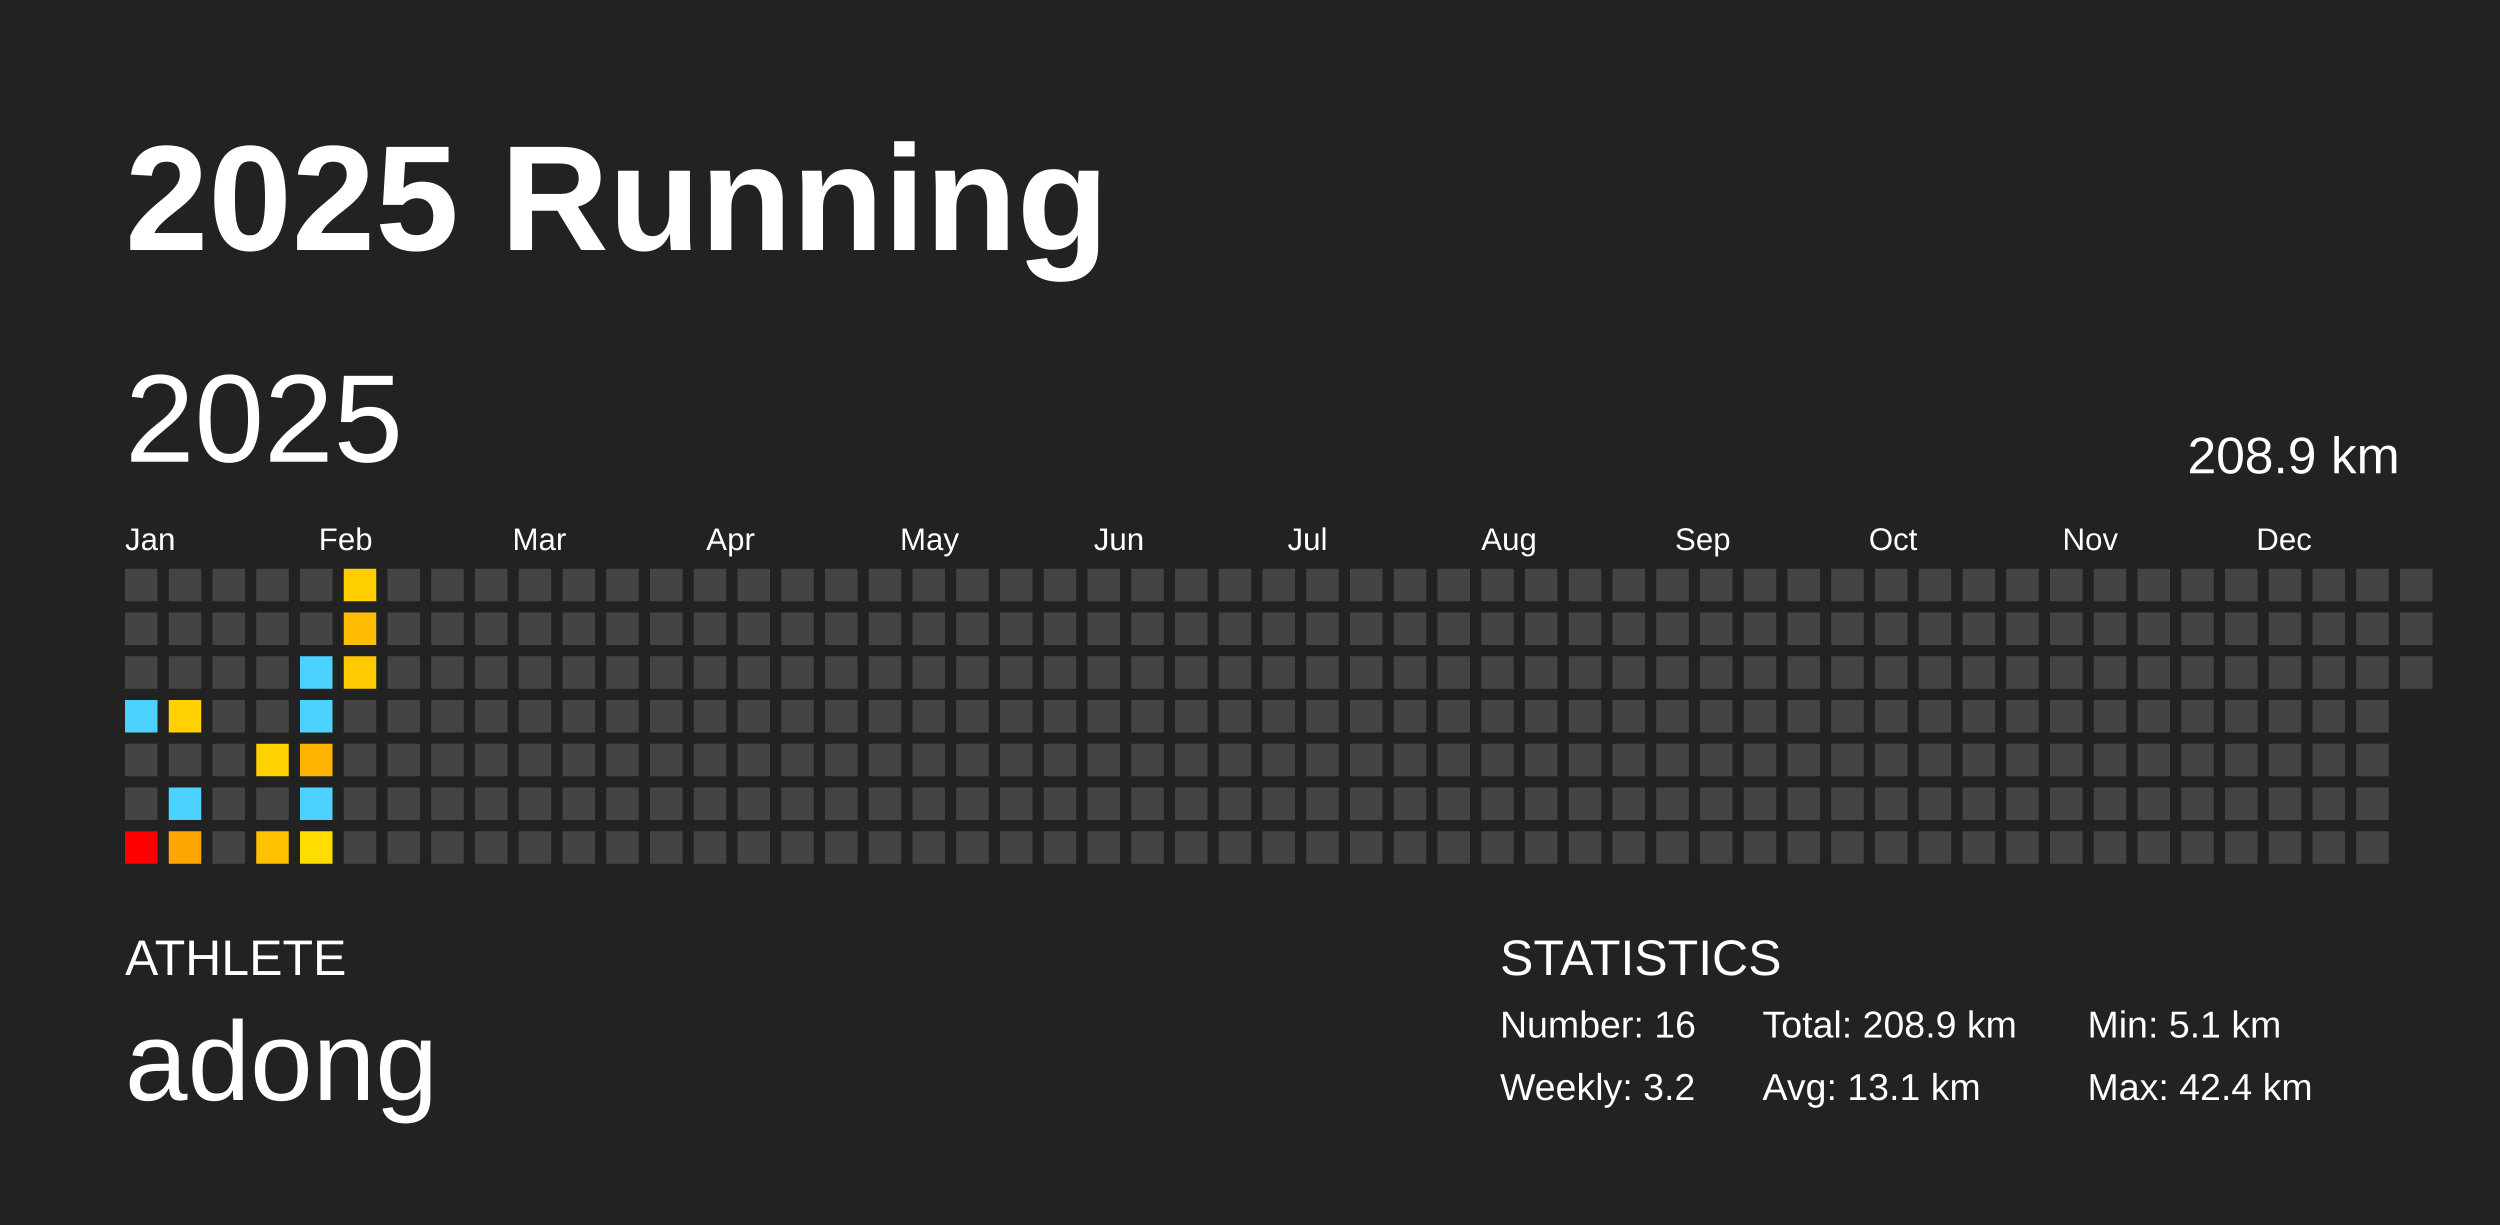
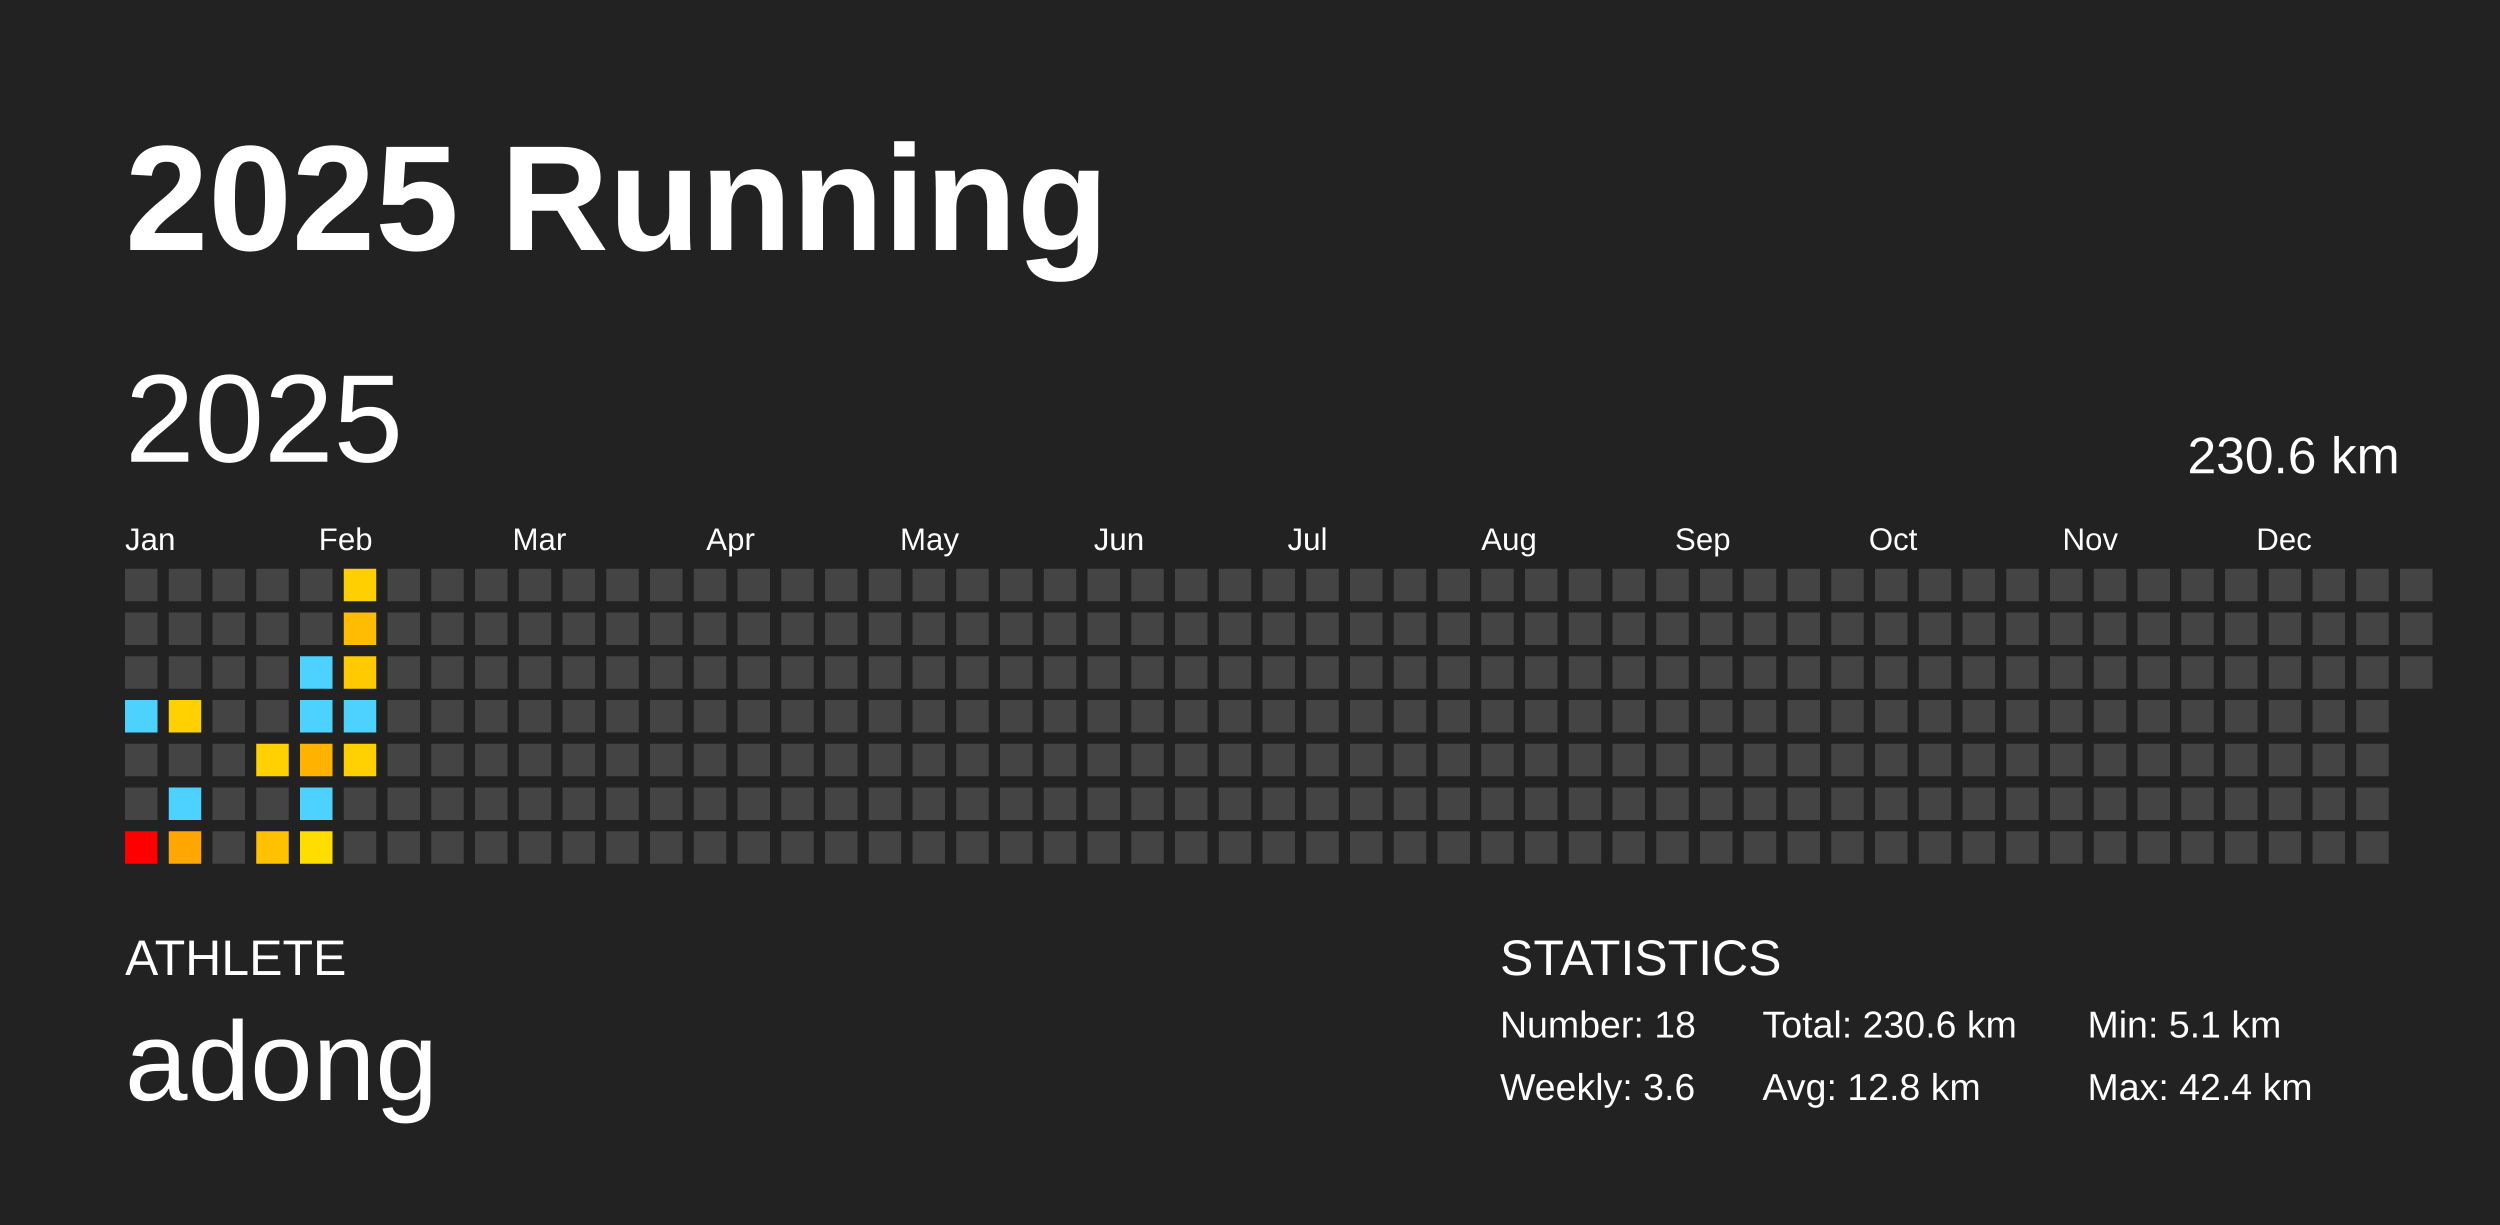
<svg xmlns="http://www.w3.org/2000/svg" baseProfile="full" height="98mm" version="1.1" viewBox="0,0,200,98" width="200mm">
  <defs />
  <rect fill="#222222" height="98" width="200" x="0" y="0" />
  <text fill="#FFFFFF" style="font-size:12px; font-family:Arial; font-weight:bold;" x="10" y="20">2025 Running</text>
  <text fill="#FFFFFF" style="font-size:4px; font-family:Arial" x="10" y="78">ATHLETE</text>
  <text fill="#FFFFFF" style="font-size:9px; font-family:Arial" x="10" y="88">adong</text>
  <text fill="#FFFFFF" style="font-size:4px; font-family:Arial" x="120" y="78">STATISTICS</text>
-   <text fill="#FFFFFF" style="font-size:3px; font-family:Arial" x="120" y="83">Number: 16</text>
-   <text fill="#FFFFFF" style="font-size:3px; font-family:Arial" x="120" y="88">Weekly: 3.2</text>
-   <text fill="#FFFFFF" style="font-size:3px; font-family:Arial" x="141" y="83">Total: 208.9 km</text>
-   <text fill="#FFFFFF" style="font-size:3px; font-family:Arial" x="141" y="88">Avg: 13.1 km</text>
+   <text fill="#FFFFFF" style="font-size:3px; font-family:Arial" x="120" y="83">Number: 18</text>
+   <text fill="#FFFFFF" style="font-size:3px; font-family:Arial" x="120" y="88">Weekly: 3.6</text>
+   <text fill="#FFFFFF" style="font-size:3px; font-family:Arial" x="141" y="83">Total: 230.6 km</text>
+   <text fill="#FFFFFF" style="font-size:3px; font-family:Arial" x="141" y="88">Avg: 12.8 km</text>
  <text fill="#FFFFFF" style="font-size:3px; font-family:Arial" x="167" y="83">Min: 5.1 km</text>
  <text fill="#FFFFFF" style="font-size:3px; font-family:Arial" x="167" y="88">Max: 42.4 km</text>
  <text dominant-baseline="hanging" fill="#FFFFFF" style="font-size:10.0px; font-family:Arial;" x="10" y="30">2025</text>
-   <text dominant-baseline="hanging" fill="#FFFFFF" style="font-size:4.125px; font-family:Arial;" x="175" y="35">208.9 km</text>
+   <text dominant-baseline="hanging" fill="#FFFFFF" style="font-size:4.125px; font-family:Arial;" x="175" y="35">230.6 km</text>
  <text fill="#FFFFFF" style="font-size:2.5px; font-family:Arial" x="10.0" y="44">Jan</text>
  <text fill="#FFFFFF" style="font-size:2.5px; font-family:Arial" x="25.5" y="44">Feb</text>
  <text fill="#FFFFFF" style="font-size:2.5px; font-family:Arial" x="41.0" y="44">Mar</text>
  <text fill="#FFFFFF" style="font-size:2.5px; font-family:Arial" x="56.5" y="44">Apr</text>
  <text fill="#FFFFFF" style="font-size:2.5px; font-family:Arial" x="72.0" y="44">May</text>
  <text fill="#FFFFFF" style="font-size:2.5px; font-family:Arial" x="87.5" y="44">Jun</text>
  <text fill="#FFFFFF" style="font-size:2.5px; font-family:Arial" x="103.0" y="44">Jul</text>
  <text fill="#FFFFFF" style="font-size:2.5px; font-family:Arial" x="118.5" y="44">Aug</text>
  <text fill="#FFFFFF" style="font-size:2.5px; font-family:Arial" x="134.0" y="44">Sep</text>
  <text fill="#FFFFFF" style="font-size:2.5px; font-family:Arial" x="149.5" y="44">Oct</text>
  <text fill="#FFFFFF" style="font-size:2.5px; font-family:Arial" x="165.0" y="44">Nov</text>
  <text fill="#FFFFFF" style="font-size:2.5px; font-family:Arial" x="180.5" y="44">Dec</text>
  <rect fill="#444444" height="2.6" width="2.6" x="10.0" y="45.5" />
  <rect fill="#444444" height="2.6" width="2.6" x="10.0" y="49.0" />
  <rect fill="#444444" height="2.6" width="2.6" x="10.0" y="52.5" />
  <rect fill="#4dd2ff" height="2.6" width="2.6" x="10.0" y="56.0" />
  <rect fill="#444444" height="2.6" width="2.6" x="10.0" y="59.5" />
  <rect fill="#444444" height="2.6" width="2.6" x="10.0" y="63.0" />
  <rect fill="red" height="2.6" width="2.6" x="10.0" y="66.5" />
  <rect fill="#444444" height="2.6" width="2.6" x="13.5" y="45.5" />
  <rect fill="#444444" height="2.6" width="2.6" x="13.5" y="49.0" />
  <rect fill="#444444" height="2.6" width="2.6" x="13.5" y="52.5" />
  <rect fill="#ffd100" height="2.6" width="2.6" x="13.5" y="56.0" />
  <rect fill="#444444" height="2.6" width="2.6" x="13.5" y="59.5" />
  <rect fill="#4dd2ff" height="2.6" width="2.6" x="13.5" y="63.0" />
  <rect fill="#ffa700" height="2.6" width="2.6" x="13.5" y="66.5" />
  <rect fill="#444444" height="2.6" width="2.6" x="17.0" y="45.5" />
  <rect fill="#444444" height="2.6" width="2.6" x="17.0" y="49.0" />
  <rect fill="#444444" height="2.6" width="2.6" x="17.0" y="52.5" />
  <rect fill="#444444" height="2.6" width="2.6" x="17.0" y="56.0" />
  <rect fill="#444444" height="2.6" width="2.6" x="17.0" y="59.5" />
  <rect fill="#444444" height="2.6" width="2.6" x="17.0" y="63.0" />
  <rect fill="#444444" height="2.6" width="2.6" x="17.0" y="66.5" />
  <rect fill="#444444" height="2.6" width="2.6" x="20.5" y="45.5" />
  <rect fill="#444444" height="2.6" width="2.6" x="20.5" y="49.0" />
  <rect fill="#444444" height="2.6" width="2.6" x="20.5" y="52.5" />
  <rect fill="#444444" height="2.6" width="2.6" x="20.5" y="56.0" />
  <rect fill="#ffd100" height="2.6" width="2.6" x="20.5" y="59.5" />
  <rect fill="#444444" height="2.6" width="2.6" x="20.5" y="63.0" />
  <rect fill="#ffc100" height="2.6" width="2.6" x="20.5" y="66.5" />
  <rect fill="#444444" height="2.6" width="2.6" x="24.0" y="45.5" />
  <rect fill="#444444" height="2.6" width="2.6" x="24.0" y="49.0" />
  <rect fill="#4dd2ff" height="2.6" width="2.6" x="24.0" y="52.5" />
  <rect fill="#4dd2ff" height="2.6" width="2.6" x="24.0" y="56.0" />
  <rect fill="#ffb200" height="2.6" width="2.6" x="24.0" y="59.5" />
  <rect fill="#4dd2ff" height="2.6" width="2.6" x="24.0" y="63.0" />
  <rect fill="#ffdd00" height="2.6" width="2.6" x="24.0" y="66.5" />
  <rect fill="#ffcf00" height="2.6" width="2.6" x="27.5" y="45.5" />
  <rect fill="#ffbc00" height="2.6" width="2.6" x="27.5" y="49.0" />
  <rect fill="#ffcb00" height="2.6" width="2.6" x="27.5" y="52.5" />
-   <rect fill="#444444" height="2.6" width="2.6" x="27.5" y="56.0" />
-   <rect fill="#444444" height="2.6" width="2.6" x="27.5" y="59.5" />
+   <rect fill="#4dd2ff" height="2.6" width="2.6" x="27.5" y="56.0" />
+   <rect fill="#ffd100" height="2.6" width="2.6" x="27.5" y="59.5" />
  <rect fill="#444444" height="2.6" width="2.6" x="27.5" y="63.0" />
  <rect fill="#444444" height="2.6" width="2.6" x="27.5" y="66.5" />
  <rect fill="#444444" height="2.6" width="2.6" x="31.0" y="45.5" />
  <rect fill="#444444" height="2.6" width="2.6" x="31.0" y="49.0" />
  <rect fill="#444444" height="2.6" width="2.6" x="31.0" y="52.5" />
  <rect fill="#444444" height="2.6" width="2.6" x="31.0" y="56.0" />
  <rect fill="#444444" height="2.6" width="2.6" x="31.0" y="59.5" />
  <rect fill="#444444" height="2.6" width="2.6" x="31.0" y="63.0" />
  <rect fill="#444444" height="2.6" width="2.6" x="31.0" y="66.5" />
  <rect fill="#444444" height="2.6" width="2.6" x="34.5" y="45.5" />
  <rect fill="#444444" height="2.6" width="2.6" x="34.5" y="49.0" />
  <rect fill="#444444" height="2.6" width="2.6" x="34.5" y="52.5" />
  <rect fill="#444444" height="2.6" width="2.6" x="34.5" y="56.0" />
  <rect fill="#444444" height="2.6" width="2.6" x="34.5" y="59.5" />
  <rect fill="#444444" height="2.6" width="2.6" x="34.5" y="63.0" />
  <rect fill="#444444" height="2.6" width="2.6" x="34.5" y="66.5" />
  <rect fill="#444444" height="2.6" width="2.6" x="38.0" y="45.5" />
  <rect fill="#444444" height="2.6" width="2.6" x="38.0" y="49.0" />
  <rect fill="#444444" height="2.6" width="2.6" x="38.0" y="52.5" />
  <rect fill="#444444" height="2.6" width="2.6" x="38.0" y="56.0" />
  <rect fill="#444444" height="2.6" width="2.6" x="38.0" y="59.5" />
  <rect fill="#444444" height="2.6" width="2.6" x="38.0" y="63.0" />
  <rect fill="#444444" height="2.6" width="2.6" x="38.0" y="66.5" />
  <rect fill="#444444" height="2.6" width="2.6" x="41.5" y="45.5" />
  <rect fill="#444444" height="2.6" width="2.6" x="41.5" y="49.0" />
  <rect fill="#444444" height="2.6" width="2.6" x="41.5" y="52.5" />
  <rect fill="#444444" height="2.6" width="2.6" x="41.5" y="56.0" />
  <rect fill="#444444" height="2.6" width="2.6" x="41.5" y="59.5" />
  <rect fill="#444444" height="2.6" width="2.6" x="41.5" y="63.0" />
  <rect fill="#444444" height="2.6" width="2.6" x="41.5" y="66.5" />
  <rect fill="#444444" height="2.6" width="2.6" x="45.0" y="45.5" />
  <rect fill="#444444" height="2.6" width="2.6" x="45.0" y="49.0" />
  <rect fill="#444444" height="2.6" width="2.6" x="45.0" y="52.5" />
  <rect fill="#444444" height="2.6" width="2.6" x="45.0" y="56.0" />
  <rect fill="#444444" height="2.6" width="2.6" x="45.0" y="59.5" />
  <rect fill="#444444" height="2.6" width="2.6" x="45.0" y="63.0" />
  <rect fill="#444444" height="2.6" width="2.6" x="45.0" y="66.5" />
  <rect fill="#444444" height="2.6" width="2.6" x="48.5" y="45.5" />
  <rect fill="#444444" height="2.6" width="2.6" x="48.5" y="49.0" />
  <rect fill="#444444" height="2.6" width="2.6" x="48.5" y="52.5" />
  <rect fill="#444444" height="2.6" width="2.6" x="48.5" y="56.0" />
  <rect fill="#444444" height="2.6" width="2.6" x="48.5" y="59.5" />
  <rect fill="#444444" height="2.6" width="2.6" x="48.5" y="63.0" />
  <rect fill="#444444" height="2.6" width="2.6" x="48.5" y="66.5" />
  <rect fill="#444444" height="2.6" width="2.6" x="52.0" y="45.5" />
  <rect fill="#444444" height="2.6" width="2.6" x="52.0" y="49.0" />
  <rect fill="#444444" height="2.6" width="2.6" x="52.0" y="52.5" />
  <rect fill="#444444" height="2.6" width="2.6" x="52.0" y="56.0" />
  <rect fill="#444444" height="2.6" width="2.6" x="52.0" y="59.5" />
  <rect fill="#444444" height="2.6" width="2.6" x="52.0" y="63.0" />
  <rect fill="#444444" height="2.6" width="2.6" x="52.0" y="66.5" />
  <rect fill="#444444" height="2.6" width="2.6" x="55.5" y="45.5" />
  <rect fill="#444444" height="2.6" width="2.6" x="55.5" y="49.0" />
  <rect fill="#444444" height="2.6" width="2.6" x="55.5" y="52.5" />
  <rect fill="#444444" height="2.6" width="2.6" x="55.5" y="56.0" />
  <rect fill="#444444" height="2.6" width="2.6" x="55.5" y="59.5" />
  <rect fill="#444444" height="2.6" width="2.6" x="55.5" y="63.0" />
  <rect fill="#444444" height="2.6" width="2.6" x="55.5" y="66.5" />
  <rect fill="#444444" height="2.6" width="2.6" x="59.0" y="45.5" />
  <rect fill="#444444" height="2.6" width="2.6" x="59.0" y="49.0" />
  <rect fill="#444444" height="2.6" width="2.6" x="59.0" y="52.5" />
  <rect fill="#444444" height="2.6" width="2.6" x="59.0" y="56.0" />
  <rect fill="#444444" height="2.6" width="2.6" x="59.0" y="59.5" />
  <rect fill="#444444" height="2.6" width="2.6" x="59.0" y="63.0" />
  <rect fill="#444444" height="2.6" width="2.6" x="59.0" y="66.5" />
  <rect fill="#444444" height="2.6" width="2.6" x="62.5" y="45.5" />
  <rect fill="#444444" height="2.6" width="2.6" x="62.5" y="49.0" />
  <rect fill="#444444" height="2.6" width="2.6" x="62.5" y="52.5" />
  <rect fill="#444444" height="2.6" width="2.6" x="62.5" y="56.0" />
  <rect fill="#444444" height="2.6" width="2.6" x="62.5" y="59.5" />
  <rect fill="#444444" height="2.6" width="2.6" x="62.5" y="63.0" />
  <rect fill="#444444" height="2.6" width="2.6" x="62.5" y="66.5" />
  <rect fill="#444444" height="2.6" width="2.6" x="66.0" y="45.5" />
  <rect fill="#444444" height="2.6" width="2.6" x="66.0" y="49.0" />
  <rect fill="#444444" height="2.6" width="2.6" x="66.0" y="52.5" />
  <rect fill="#444444" height="2.6" width="2.6" x="66.0" y="56.0" />
  <rect fill="#444444" height="2.6" width="2.6" x="66.0" y="59.5" />
  <rect fill="#444444" height="2.6" width="2.6" x="66.0" y="63.0" />
  <rect fill="#444444" height="2.6" width="2.6" x="66.0" y="66.5" />
  <rect fill="#444444" height="2.6" width="2.6" x="69.5" y="45.5" />
  <rect fill="#444444" height="2.6" width="2.6" x="69.5" y="49.0" />
  <rect fill="#444444" height="2.6" width="2.6" x="69.5" y="52.5" />
  <rect fill="#444444" height="2.6" width="2.6" x="69.5" y="56.0" />
  <rect fill="#444444" height="2.6" width="2.6" x="69.5" y="59.5" />
  <rect fill="#444444" height="2.6" width="2.6" x="69.5" y="63.0" />
  <rect fill="#444444" height="2.6" width="2.6" x="69.5" y="66.5" />
  <rect fill="#444444" height="2.6" width="2.6" x="73.0" y="45.5" />
  <rect fill="#444444" height="2.6" width="2.6" x="73.0" y="49.0" />
  <rect fill="#444444" height="2.6" width="2.6" x="73.0" y="52.5" />
  <rect fill="#444444" height="2.6" width="2.6" x="73.0" y="56.0" />
  <rect fill="#444444" height="2.6" width="2.6" x="73.0" y="59.5" />
  <rect fill="#444444" height="2.6" width="2.6" x="73.0" y="63.0" />
  <rect fill="#444444" height="2.6" width="2.6" x="73.0" y="66.5" />
  <rect fill="#444444" height="2.6" width="2.6" x="76.5" y="45.5" />
  <rect fill="#444444" height="2.6" width="2.6" x="76.5" y="49.0" />
  <rect fill="#444444" height="2.6" width="2.6" x="76.5" y="52.5" />
  <rect fill="#444444" height="2.6" width="2.6" x="76.5" y="56.0" />
  <rect fill="#444444" height="2.6" width="2.6" x="76.5" y="59.5" />
  <rect fill="#444444" height="2.6" width="2.6" x="76.5" y="63.0" />
  <rect fill="#444444" height="2.6" width="2.6" x="76.5" y="66.5" />
  <rect fill="#444444" height="2.6" width="2.6" x="80.0" y="45.5" />
  <rect fill="#444444" height="2.6" width="2.6" x="80.0" y="49.0" />
  <rect fill="#444444" height="2.6" width="2.6" x="80.0" y="52.5" />
  <rect fill="#444444" height="2.6" width="2.6" x="80.0" y="56.0" />
  <rect fill="#444444" height="2.6" width="2.6" x="80.0" y="59.5" />
  <rect fill="#444444" height="2.6" width="2.6" x="80.0" y="63.0" />
  <rect fill="#444444" height="2.6" width="2.6" x="80.0" y="66.5" />
  <rect fill="#444444" height="2.6" width="2.6" x="83.5" y="45.5" />
  <rect fill="#444444" height="2.6" width="2.6" x="83.5" y="49.0" />
  <rect fill="#444444" height="2.6" width="2.6" x="83.5" y="52.5" />
  <rect fill="#444444" height="2.6" width="2.6" x="83.5" y="56.0" />
  <rect fill="#444444" height="2.6" width="2.6" x="83.5" y="59.5" />
  <rect fill="#444444" height="2.6" width="2.6" x="83.5" y="63.0" />
  <rect fill="#444444" height="2.6" width="2.6" x="83.5" y="66.5" />
  <rect fill="#444444" height="2.6" width="2.6" x="87.0" y="45.5" />
  <rect fill="#444444" height="2.6" width="2.6" x="87.0" y="49.0" />
  <rect fill="#444444" height="2.6" width="2.6" x="87.0" y="52.5" />
  <rect fill="#444444" height="2.6" width="2.6" x="87.0" y="56.0" />
  <rect fill="#444444" height="2.6" width="2.6" x="87.0" y="59.5" />
  <rect fill="#444444" height="2.6" width="2.6" x="87.0" y="63.0" />
  <rect fill="#444444" height="2.6" width="2.6" x="87.0" y="66.5" />
  <rect fill="#444444" height="2.6" width="2.6" x="90.5" y="45.5" />
  <rect fill="#444444" height="2.6" width="2.6" x="90.5" y="49.0" />
  <rect fill="#444444" height="2.6" width="2.6" x="90.5" y="52.5" />
  <rect fill="#444444" height="2.6" width="2.6" x="90.5" y="56.0" />
  <rect fill="#444444" height="2.6" width="2.6" x="90.5" y="59.5" />
  <rect fill="#444444" height="2.6" width="2.6" x="90.5" y="63.0" />
  <rect fill="#444444" height="2.6" width="2.6" x="90.5" y="66.5" />
  <rect fill="#444444" height="2.6" width="2.6" x="94.0" y="45.5" />
  <rect fill="#444444" height="2.6" width="2.6" x="94.0" y="49.0" />
  <rect fill="#444444" height="2.6" width="2.6" x="94.0" y="52.5" />
  <rect fill="#444444" height="2.6" width="2.6" x="94.0" y="56.0" />
  <rect fill="#444444" height="2.6" width="2.6" x="94.0" y="59.5" />
  <rect fill="#444444" height="2.6" width="2.6" x="94.0" y="63.0" />
  <rect fill="#444444" height="2.6" width="2.6" x="94.0" y="66.5" />
  <rect fill="#444444" height="2.6" width="2.6" x="97.5" y="45.5" />
  <rect fill="#444444" height="2.6" width="2.6" x="97.5" y="49.0" />
  <rect fill="#444444" height="2.6" width="2.6" x="97.5" y="52.5" />
  <rect fill="#444444" height="2.6" width="2.6" x="97.5" y="56.0" />
  <rect fill="#444444" height="2.6" width="2.6" x="97.5" y="59.5" />
  <rect fill="#444444" height="2.6" width="2.6" x="97.5" y="63.0" />
  <rect fill="#444444" height="2.6" width="2.6" x="97.5" y="66.5" />
  <rect fill="#444444" height="2.6" width="2.6" x="101.0" y="45.5" />
  <rect fill="#444444" height="2.6" width="2.6" x="101.0" y="49.0" />
  <rect fill="#444444" height="2.6" width="2.6" x="101.0" y="52.5" />
  <rect fill="#444444" height="2.6" width="2.6" x="101.0" y="56.0" />
  <rect fill="#444444" height="2.6" width="2.6" x="101.0" y="59.5" />
  <rect fill="#444444" height="2.6" width="2.6" x="101.0" y="63.0" />
  <rect fill="#444444" height="2.6" width="2.6" x="101.0" y="66.5" />
  <rect fill="#444444" height="2.6" width="2.6" x="104.5" y="45.5" />
  <rect fill="#444444" height="2.6" width="2.6" x="104.5" y="49.0" />
  <rect fill="#444444" height="2.6" width="2.6" x="104.5" y="52.5" />
  <rect fill="#444444" height="2.6" width="2.6" x="104.5" y="56.0" />
  <rect fill="#444444" height="2.6" width="2.6" x="104.5" y="59.5" />
  <rect fill="#444444" height="2.6" width="2.6" x="104.5" y="63.0" />
  <rect fill="#444444" height="2.6" width="2.6" x="104.5" y="66.5" />
  <rect fill="#444444" height="2.6" width="2.6" x="108.0" y="45.5" />
  <rect fill="#444444" height="2.6" width="2.6" x="108.0" y="49.0" />
  <rect fill="#444444" height="2.6" width="2.6" x="108.0" y="52.5" />
  <rect fill="#444444" height="2.6" width="2.6" x="108.0" y="56.0" />
  <rect fill="#444444" height="2.6" width="2.6" x="108.0" y="59.5" />
  <rect fill="#444444" height="2.6" width="2.6" x="108.0" y="63.0" />
  <rect fill="#444444" height="2.6" width="2.6" x="108.0" y="66.5" />
  <rect fill="#444444" height="2.6" width="2.6" x="111.5" y="45.5" />
  <rect fill="#444444" height="2.6" width="2.6" x="111.5" y="49.0" />
  <rect fill="#444444" height="2.6" width="2.6" x="111.5" y="52.5" />
  <rect fill="#444444" height="2.6" width="2.6" x="111.5" y="56.0" />
  <rect fill="#444444" height="2.6" width="2.6" x="111.5" y="59.5" />
  <rect fill="#444444" height="2.6" width="2.6" x="111.5" y="63.0" />
  <rect fill="#444444" height="2.6" width="2.6" x="111.5" y="66.5" />
  <rect fill="#444444" height="2.6" width="2.6" x="115.0" y="45.5" />
  <rect fill="#444444" height="2.6" width="2.6" x="115.0" y="49.0" />
  <rect fill="#444444" height="2.6" width="2.6" x="115.0" y="52.5" />
  <rect fill="#444444" height="2.6" width="2.6" x="115.0" y="56.0" />
  <rect fill="#444444" height="2.6" width="2.6" x="115.0" y="59.5" />
  <rect fill="#444444" height="2.6" width="2.6" x="115.0" y="63.0" />
  <rect fill="#444444" height="2.6" width="2.6" x="115.0" y="66.5" />
  <rect fill="#444444" height="2.6" width="2.6" x="118.5" y="45.5" />
  <rect fill="#444444" height="2.6" width="2.6" x="118.5" y="49.0" />
  <rect fill="#444444" height="2.6" width="2.6" x="118.5" y="52.5" />
  <rect fill="#444444" height="2.6" width="2.6" x="118.5" y="56.0" />
  <rect fill="#444444" height="2.6" width="2.6" x="118.5" y="59.5" />
  <rect fill="#444444" height="2.6" width="2.6" x="118.5" y="63.0" />
  <rect fill="#444444" height="2.6" width="2.6" x="118.5" y="66.5" />
  <rect fill="#444444" height="2.6" width="2.6" x="122.0" y="45.5" />
  <rect fill="#444444" height="2.6" width="2.6" x="122.0" y="49.0" />
  <rect fill="#444444" height="2.6" width="2.6" x="122.0" y="52.5" />
  <rect fill="#444444" height="2.6" width="2.6" x="122.0" y="56.0" />
  <rect fill="#444444" height="2.6" width="2.6" x="122.0" y="59.5" />
  <rect fill="#444444" height="2.6" width="2.6" x="122.0" y="63.0" />
  <rect fill="#444444" height="2.6" width="2.6" x="122.0" y="66.5" />
  <rect fill="#444444" height="2.6" width="2.6" x="125.5" y="45.5" />
  <rect fill="#444444" height="2.6" width="2.6" x="125.5" y="49.0" />
  <rect fill="#444444" height="2.6" width="2.6" x="125.5" y="52.5" />
  <rect fill="#444444" height="2.6" width="2.6" x="125.5" y="56.0" />
  <rect fill="#444444" height="2.6" width="2.6" x="125.5" y="59.5" />
  <rect fill="#444444" height="2.6" width="2.6" x="125.5" y="63.0" />
  <rect fill="#444444" height="2.6" width="2.6" x="125.5" y="66.5" />
  <rect fill="#444444" height="2.6" width="2.6" x="129.0" y="45.5" />
  <rect fill="#444444" height="2.6" width="2.6" x="129.0" y="49.0" />
  <rect fill="#444444" height="2.6" width="2.6" x="129.0" y="52.5" />
  <rect fill="#444444" height="2.6" width="2.6" x="129.0" y="56.0" />
  <rect fill="#444444" height="2.6" width="2.6" x="129.0" y="59.5" />
  <rect fill="#444444" height="2.6" width="2.6" x="129.0" y="63.0" />
  <rect fill="#444444" height="2.6" width="2.6" x="129.0" y="66.5" />
  <rect fill="#444444" height="2.6" width="2.6" x="132.5" y="45.5" />
  <rect fill="#444444" height="2.6" width="2.6" x="132.5" y="49.0" />
  <rect fill="#444444" height="2.6" width="2.6" x="132.5" y="52.5" />
  <rect fill="#444444" height="2.6" width="2.6" x="132.5" y="56.0" />
  <rect fill="#444444" height="2.6" width="2.6" x="132.5" y="59.5" />
  <rect fill="#444444" height="2.6" width="2.6" x="132.5" y="63.0" />
  <rect fill="#444444" height="2.6" width="2.6" x="132.5" y="66.5" />
  <rect fill="#444444" height="2.6" width="2.6" x="136.0" y="45.5" />
  <rect fill="#444444" height="2.6" width="2.6" x="136.0" y="49.0" />
  <rect fill="#444444" height="2.6" width="2.6" x="136.0" y="52.5" />
  <rect fill="#444444" height="2.6" width="2.6" x="136.0" y="56.0" />
  <rect fill="#444444" height="2.6" width="2.6" x="136.0" y="59.5" />
  <rect fill="#444444" height="2.6" width="2.6" x="136.0" y="63.0" />
  <rect fill="#444444" height="2.6" width="2.6" x="136.0" y="66.5" />
  <rect fill="#444444" height="2.6" width="2.6" x="139.5" y="45.5" />
  <rect fill="#444444" height="2.6" width="2.6" x="139.5" y="49.0" />
  <rect fill="#444444" height="2.6" width="2.6" x="139.5" y="52.5" />
  <rect fill="#444444" height="2.6" width="2.6" x="139.5" y="56.0" />
  <rect fill="#444444" height="2.6" width="2.6" x="139.5" y="59.5" />
  <rect fill="#444444" height="2.6" width="2.6" x="139.5" y="63.0" />
  <rect fill="#444444" height="2.6" width="2.6" x="139.5" y="66.5" />
  <rect fill="#444444" height="2.6" width="2.6" x="143.0" y="45.5" />
  <rect fill="#444444" height="2.6" width="2.6" x="143.0" y="49.0" />
  <rect fill="#444444" height="2.6" width="2.6" x="143.0" y="52.5" />
  <rect fill="#444444" height="2.6" width="2.6" x="143.0" y="56.0" />
  <rect fill="#444444" height="2.6" width="2.6" x="143.0" y="59.5" />
  <rect fill="#444444" height="2.6" width="2.6" x="143.0" y="63.0" />
  <rect fill="#444444" height="2.6" width="2.6" x="143.0" y="66.5" />
  <rect fill="#444444" height="2.6" width="2.6" x="146.5" y="45.5" />
  <rect fill="#444444" height="2.6" width="2.6" x="146.5" y="49.0" />
  <rect fill="#444444" height="2.6" width="2.6" x="146.5" y="52.5" />
  <rect fill="#444444" height="2.6" width="2.6" x="146.5" y="56.0" />
  <rect fill="#444444" height="2.6" width="2.6" x="146.5" y="59.5" />
  <rect fill="#444444" height="2.6" width="2.6" x="146.5" y="63.0" />
  <rect fill="#444444" height="2.6" width="2.6" x="146.5" y="66.5" />
  <rect fill="#444444" height="2.6" width="2.6" x="150.0" y="45.5" />
  <rect fill="#444444" height="2.6" width="2.6" x="150.0" y="49.0" />
  <rect fill="#444444" height="2.6" width="2.6" x="150.0" y="52.5" />
  <rect fill="#444444" height="2.6" width="2.6" x="150.0" y="56.0" />
  <rect fill="#444444" height="2.6" width="2.6" x="150.0" y="59.5" />
  <rect fill="#444444" height="2.6" width="2.6" x="150.0" y="63.0" />
  <rect fill="#444444" height="2.6" width="2.6" x="150.0" y="66.5" />
  <rect fill="#444444" height="2.6" width="2.6" x="153.5" y="45.5" />
  <rect fill="#444444" height="2.6" width="2.6" x="153.5" y="49.0" />
  <rect fill="#444444" height="2.6" width="2.6" x="153.5" y="52.5" />
  <rect fill="#444444" height="2.6" width="2.6" x="153.5" y="56.0" />
  <rect fill="#444444" height="2.6" width="2.6" x="153.5" y="59.5" />
  <rect fill="#444444" height="2.6" width="2.6" x="153.5" y="63.0" />
  <rect fill="#444444" height="2.6" width="2.6" x="153.5" y="66.5" />
  <rect fill="#444444" height="2.6" width="2.6" x="157.0" y="45.5" />
  <rect fill="#444444" height="2.6" width="2.6" x="157.0" y="49.0" />
  <rect fill="#444444" height="2.6" width="2.6" x="157.0" y="52.5" />
  <rect fill="#444444" height="2.6" width="2.6" x="157.0" y="56.0" />
  <rect fill="#444444" height="2.6" width="2.6" x="157.0" y="59.5" />
  <rect fill="#444444" height="2.6" width="2.6" x="157.0" y="63.0" />
  <rect fill="#444444" height="2.6" width="2.6" x="157.0" y="66.5" />
  <rect fill="#444444" height="2.6" width="2.6" x="160.5" y="45.5" />
  <rect fill="#444444" height="2.6" width="2.6" x="160.5" y="49.0" />
  <rect fill="#444444" height="2.6" width="2.6" x="160.5" y="52.5" />
  <rect fill="#444444" height="2.6" width="2.6" x="160.5" y="56.0" />
  <rect fill="#444444" height="2.6" width="2.6" x="160.5" y="59.5" />
  <rect fill="#444444" height="2.6" width="2.6" x="160.5" y="63.0" />
  <rect fill="#444444" height="2.6" width="2.6" x="160.5" y="66.5" />
  <rect fill="#444444" height="2.6" width="2.6" x="164.0" y="45.5" />
  <rect fill="#444444" height="2.6" width="2.6" x="164.0" y="49.0" />
  <rect fill="#444444" height="2.6" width="2.6" x="164.0" y="52.5" />
  <rect fill="#444444" height="2.6" width="2.6" x="164.0" y="56.0" />
  <rect fill="#444444" height="2.6" width="2.6" x="164.0" y="59.5" />
  <rect fill="#444444" height="2.6" width="2.6" x="164.0" y="63.0" />
  <rect fill="#444444" height="2.6" width="2.6" x="164.0" y="66.5" />
  <rect fill="#444444" height="2.6" width="2.6" x="167.5" y="45.5" />
  <rect fill="#444444" height="2.6" width="2.6" x="167.5" y="49.0" />
  <rect fill="#444444" height="2.6" width="2.6" x="167.5" y="52.5" />
  <rect fill="#444444" height="2.6" width="2.6" x="167.5" y="56.0" />
  <rect fill="#444444" height="2.6" width="2.6" x="167.5" y="59.5" />
  <rect fill="#444444" height="2.6" width="2.6" x="167.5" y="63.0" />
  <rect fill="#444444" height="2.6" width="2.6" x="167.5" y="66.5" />
  <rect fill="#444444" height="2.6" width="2.6" x="171.0" y="45.5" />
  <rect fill="#444444" height="2.6" width="2.6" x="171.0" y="49.0" />
  <rect fill="#444444" height="2.6" width="2.6" x="171.0" y="52.5" />
  <rect fill="#444444" height="2.6" width="2.6" x="171.0" y="56.0" />
  <rect fill="#444444" height="2.6" width="2.6" x="171.0" y="59.5" />
  <rect fill="#444444" height="2.6" width="2.6" x="171.0" y="63.0" />
  <rect fill="#444444" height="2.6" width="2.6" x="171.0" y="66.5" />
  <rect fill="#444444" height="2.6" width="2.6" x="174.5" y="45.5" />
  <rect fill="#444444" height="2.6" width="2.6" x="174.5" y="49.0" />
  <rect fill="#444444" height="2.6" width="2.6" x="174.5" y="52.5" />
  <rect fill="#444444" height="2.6" width="2.6" x="174.5" y="56.0" />
  <rect fill="#444444" height="2.6" width="2.6" x="174.5" y="59.5" />
  <rect fill="#444444" height="2.6" width="2.6" x="174.5" y="63.0" />
  <rect fill="#444444" height="2.6" width="2.6" x="174.5" y="66.5" />
  <rect fill="#444444" height="2.6" width="2.6" x="178.0" y="45.5" />
  <rect fill="#444444" height="2.6" width="2.6" x="178.0" y="49.0" />
  <rect fill="#444444" height="2.6" width="2.6" x="178.0" y="52.5" />
  <rect fill="#444444" height="2.6" width="2.6" x="178.0" y="56.0" />
  <rect fill="#444444" height="2.6" width="2.6" x="178.0" y="59.5" />
  <rect fill="#444444" height="2.6" width="2.6" x="178.0" y="63.0" />
  <rect fill="#444444" height="2.6" width="2.6" x="178.0" y="66.5" />
  <rect fill="#444444" height="2.6" width="2.6" x="181.5" y="45.5" />
  <rect fill="#444444" height="2.6" width="2.6" x="181.5" y="49.0" />
  <rect fill="#444444" height="2.6" width="2.6" x="181.5" y="52.5" />
  <rect fill="#444444" height="2.6" width="2.6" x="181.5" y="56.0" />
  <rect fill="#444444" height="2.6" width="2.6" x="181.5" y="59.5" />
  <rect fill="#444444" height="2.6" width="2.6" x="181.5" y="63.0" />
  <rect fill="#444444" height="2.6" width="2.6" x="181.5" y="66.5" />
  <rect fill="#444444" height="2.6" width="2.6" x="185.0" y="45.5" />
  <rect fill="#444444" height="2.6" width="2.6" x="185.0" y="49.0" />
  <rect fill="#444444" height="2.6" width="2.6" x="185.0" y="52.5" />
  <rect fill="#444444" height="2.6" width="2.6" x="185.0" y="56.0" />
  <rect fill="#444444" height="2.6" width="2.6" x="185.0" y="59.5" />
  <rect fill="#444444" height="2.6" width="2.6" x="185.0" y="63.0" />
  <rect fill="#444444" height="2.6" width="2.6" x="185.0" y="66.5" />
  <rect fill="#444444" height="2.6" width="2.6" x="188.5" y="45.5" />
  <rect fill="#444444" height="2.6" width="2.6" x="188.5" y="49.0" />
  <rect fill="#444444" height="2.6" width="2.6" x="188.5" y="52.5" />
  <rect fill="#444444" height="2.6" width="2.6" x="188.5" y="56.0" />
  <rect fill="#444444" height="2.6" width="2.6" x="188.5" y="59.5" />
  <rect fill="#444444" height="2.6" width="2.6" x="188.5" y="63.0" />
  <rect fill="#444444" height="2.6" width="2.6" x="188.5" y="66.5" />
  <rect fill="#444444" height="2.6" width="2.6" x="192.0" y="45.5" />
  <rect fill="#444444" height="2.6" width="2.6" x="192.0" y="49.0" />
  <rect fill="#444444" height="2.6" width="2.6" x="192.0" y="52.5" />
</svg>
